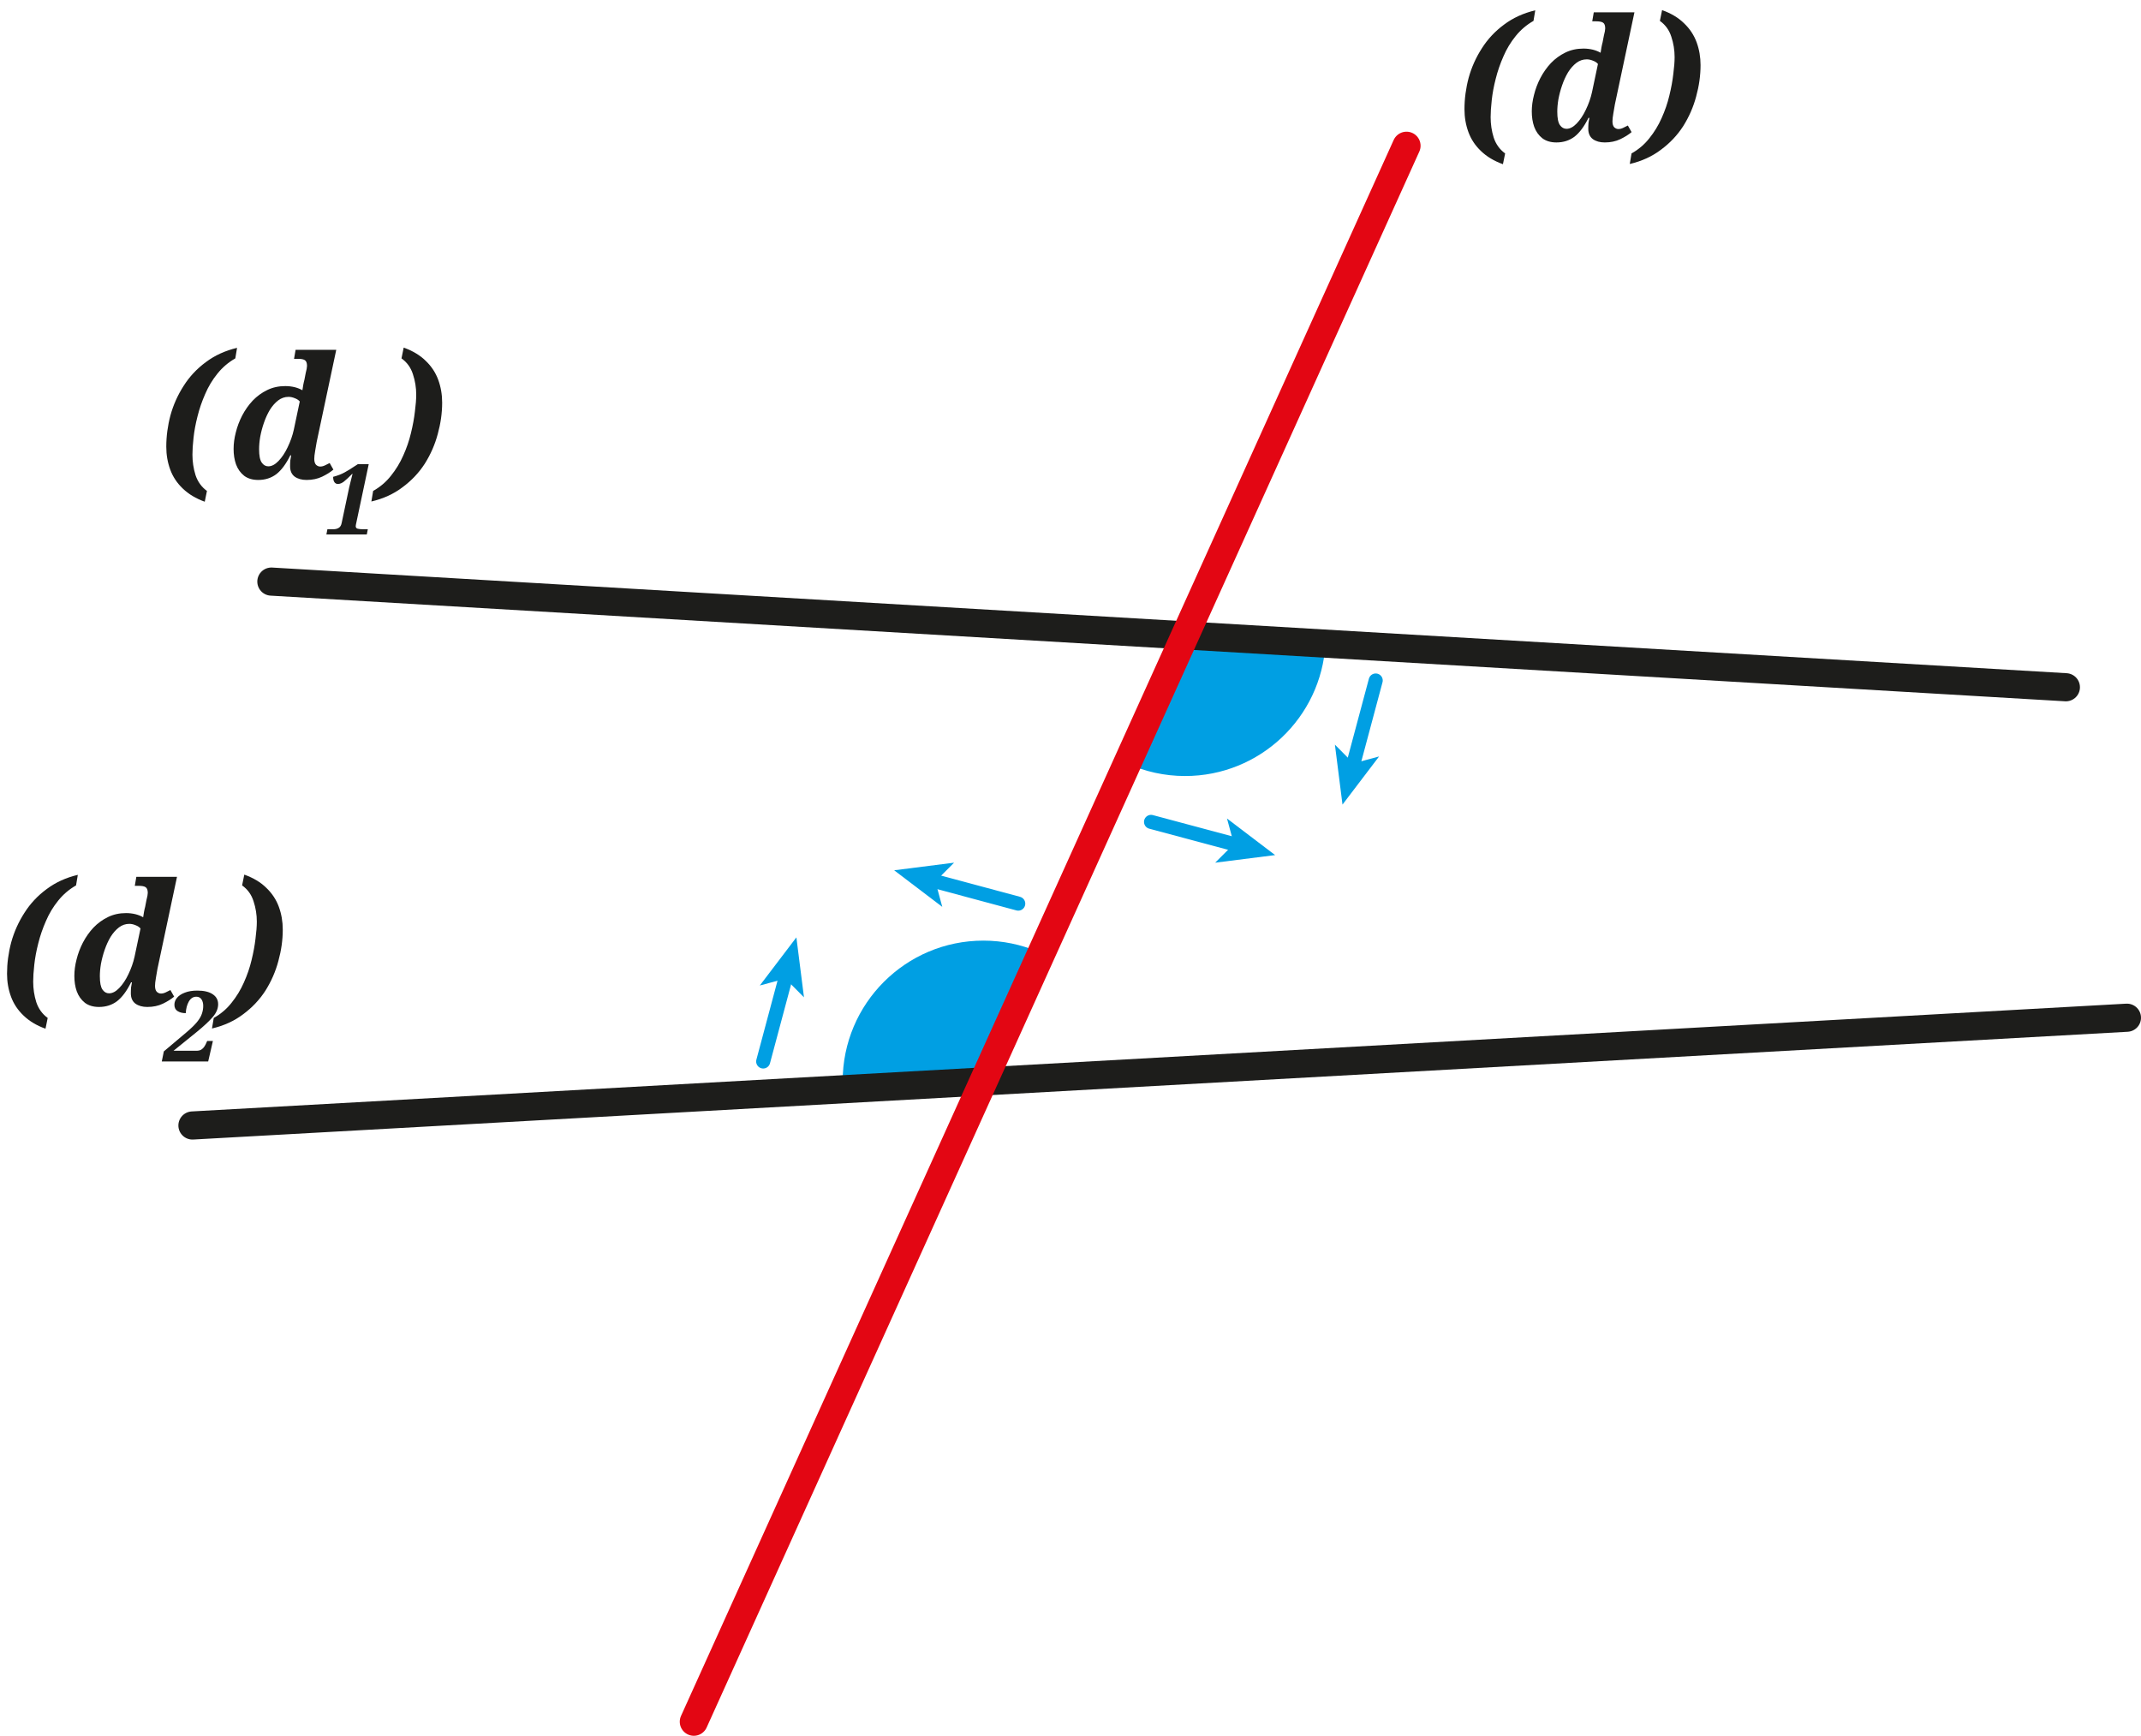
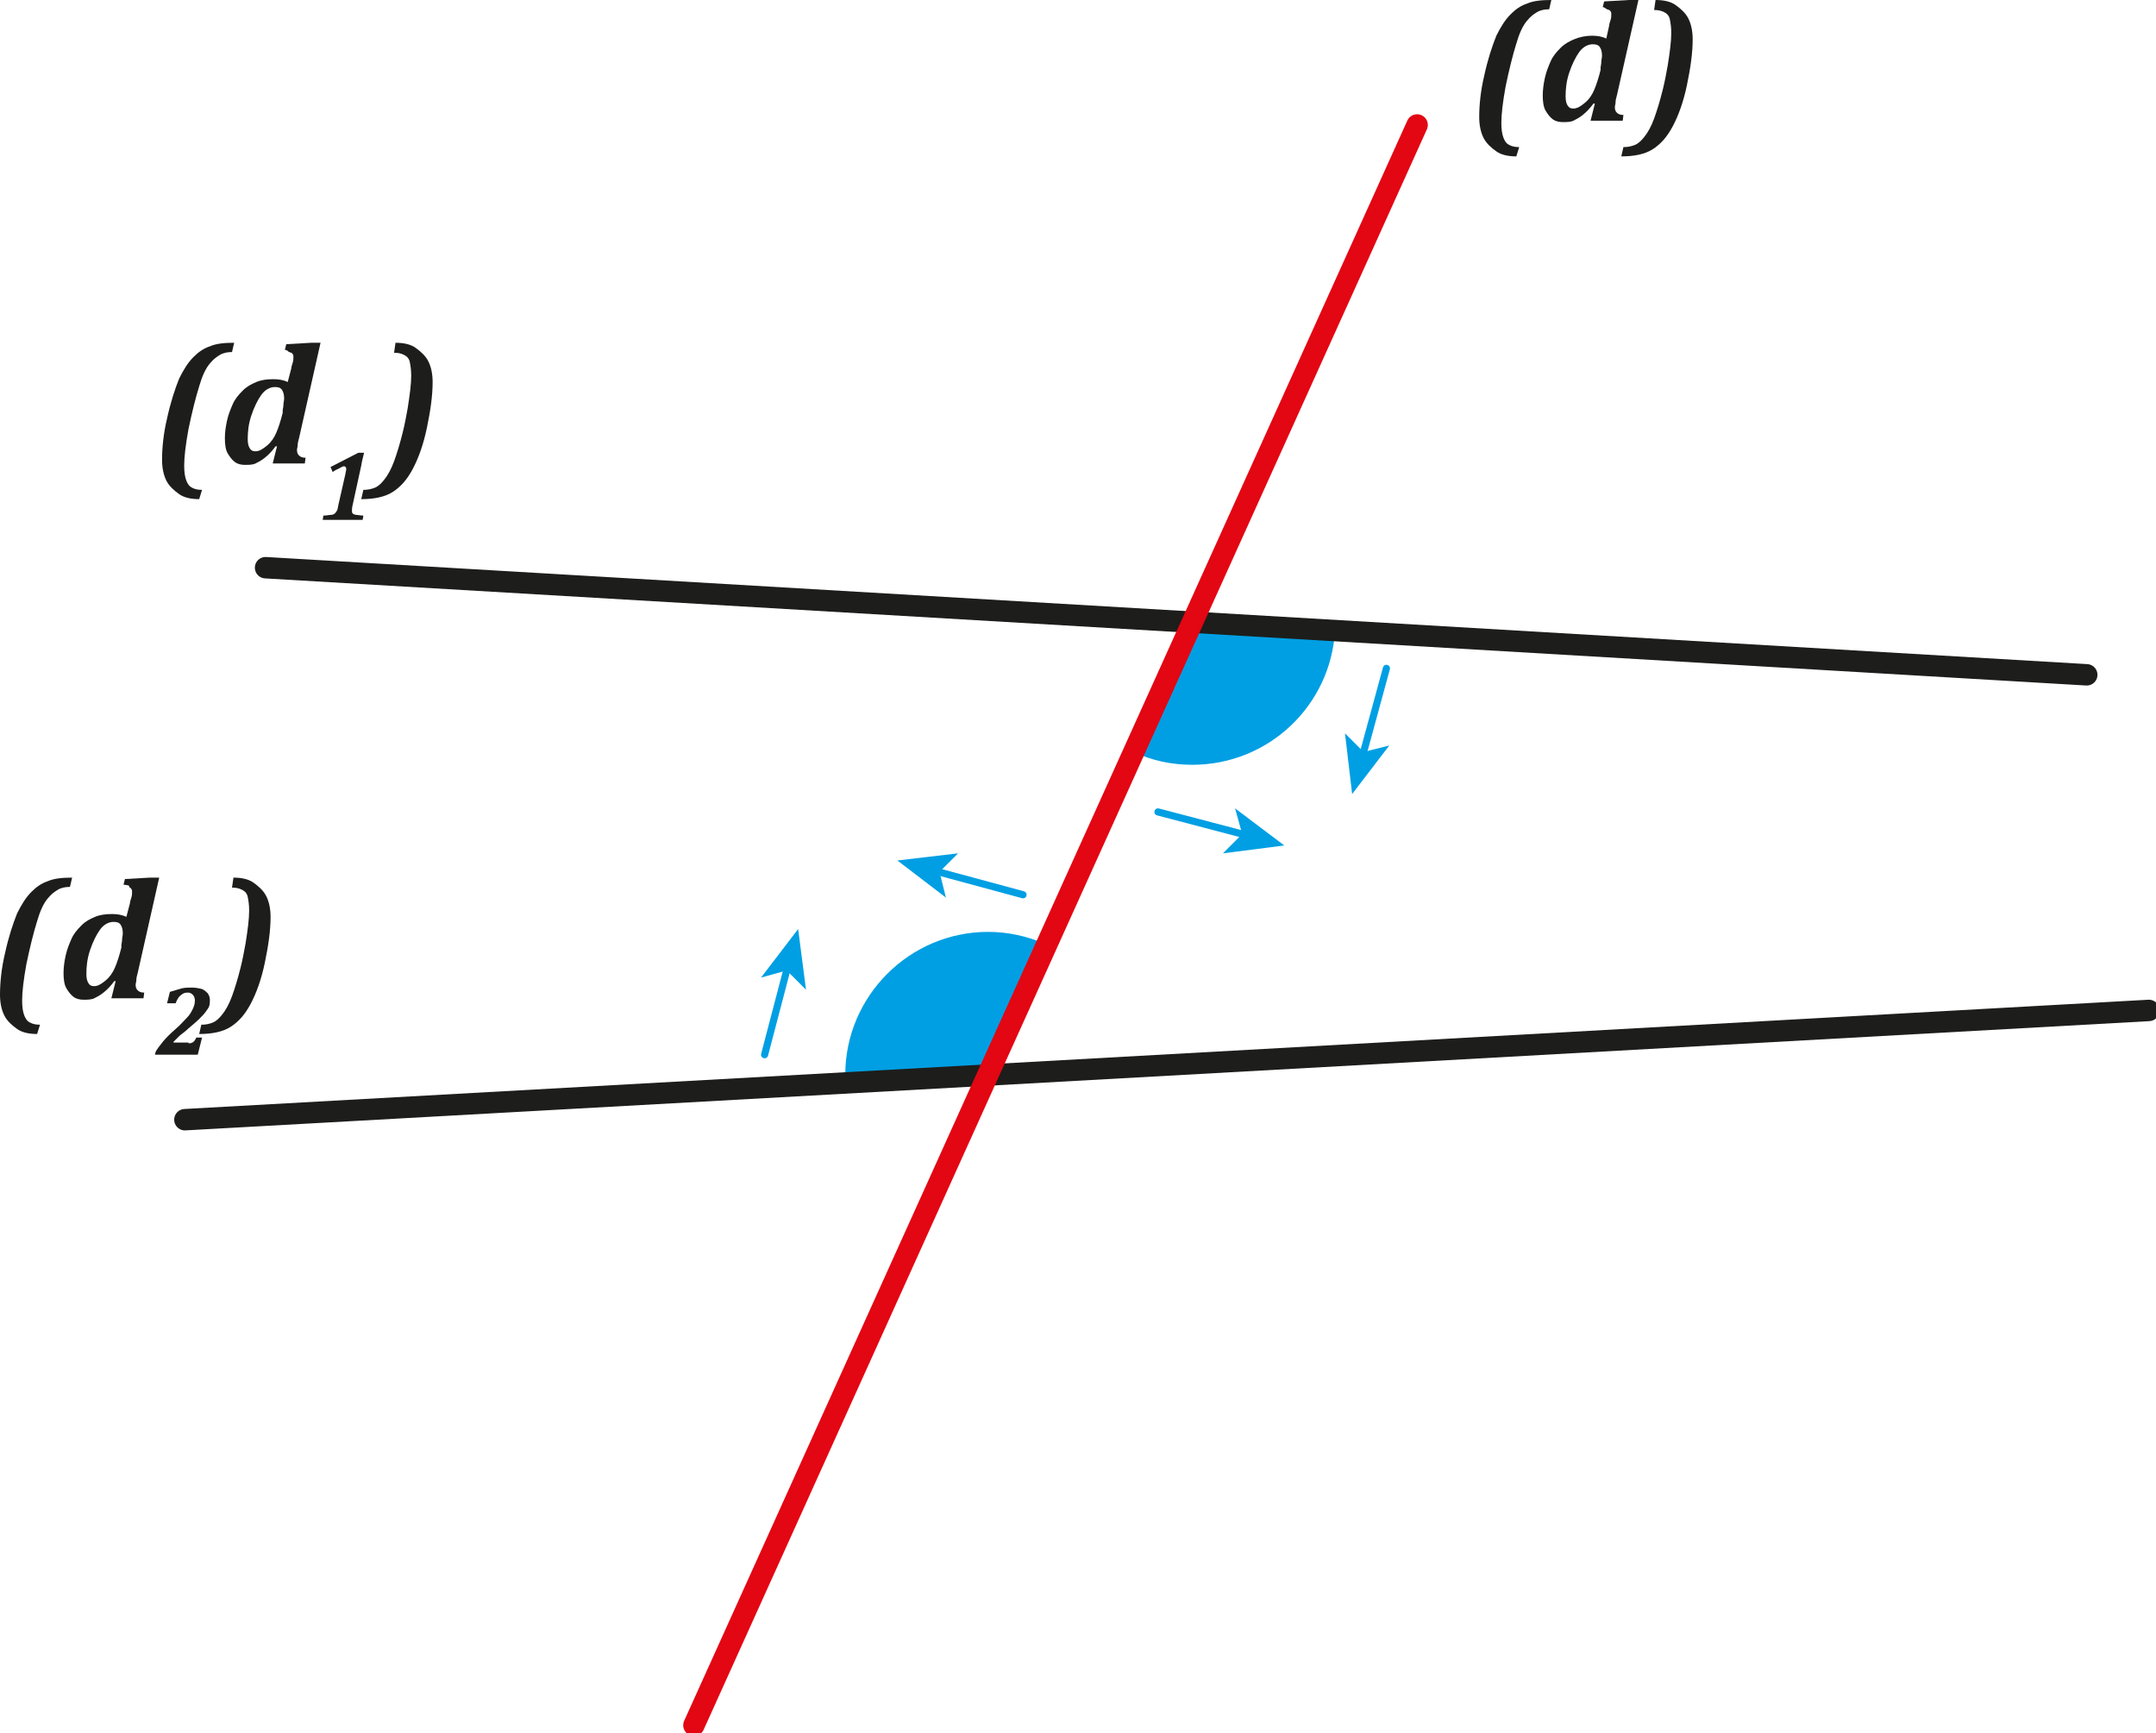
- <svg xmlns="http://www.w3.org/2000/svg" id="Calque_1" data-name="Calque 1" viewBox="0 0 152.19 123.38">
-   <defs>
-     <style>
-       .cls-1 {
-         stroke: #e30613;
-       }
- 
-       .cls-1, .cls-2, .cls-3 {
-         fill: none;
-         stroke-linecap: round;
-         stroke-miterlimit: 10;
-       }
- 
-       .cls-1, .cls-3 {
-         stroke-width: 2px;
-       }
- 
-       .cls-4 {
-         fill: #1d1d1b;
-         font-family: Cambria-BoldItalic, Cambria;
-         font-size: 12px;
-         font-style: italic;
-         font-weight: 700;
-       }
- 
-       .cls-2 {
-         stroke: #009fe3;
-       }
- 
-       .cls-3 {
-         stroke: #1d1d1b;
-       }
- 
-       .cls-5 {
-         fill: #009fe3;
-         stroke-width: 0px;
-       }
-     </style>
-   </defs>
-   <path class="cls-5" d="m94.22,45.75c-.3,5.25-4.66,9.41-9.98,9.41-1.47,0-2.86-.32-4.12-.89l4.12-9.11,9.98.59Z" />
-   <path class="cls-5" d="m73.79,67.65c-1.2-.51-2.51-.79-3.89-.79-5.52,0-10,4.48-10,10,0,.19,0,.37.02.56l9.98-.56,3.89-9.21Z" />
-   <line class="cls-3" x1="19.29" y1="41.34" x2="146.85" y2="48.85" />
-   <line class="cls-3" x1="13.68" y1="80" x2="151.19" y2="72.34" />
-   <line class="cls-1" x1="99.98" y1="10.36" x2="49.32" y2="122.38" />
-   <text class="cls-4" transform="translate(11.32 33.99)">
-     <tspan x="0" y="0">(d</tspan>
-   </text>
-   <text class="cls-4" transform="translate(22.92 37.99) scale(.58)">
-     <tspan x="0" y="0">1</tspan>
-   </text>
-   <text class="cls-4" transform="translate(26.93 33.99)">
-     <tspan x="0" y="0">)</tspan>
-   </text>
-   <text class="cls-4" transform="translate(0 71.45)">
-     <tspan x="0" y="0">(d</tspan>
-   </text>
-   <text class="cls-4" transform="translate(11.6 75.45) scale(.58)">
-     <tspan x="0" y="0">2</tspan>
-   </text>
-   <text class="cls-4" transform="translate(15.6 71.45)">
-     <tspan x="0" y="0">)</tspan>
-   </text>
-   <text class="cls-4" transform="translate(103.6 10)">
-     <tspan x="0" y="0">(d)</tspan>
-   </text>
-   <g>
-     <line class="cls-2" x1="97.79" y1="48.37" x2="96.16" y2="54.46" />
-     <polygon class="cls-5" points="95.43 57.19 94.89 52.93 96.21 54.26 98.03 53.77 95.43 57.19" />
+ <svg xmlns="http://www.w3.org/2000/svg" version="1.1" id="Calque_1" x="0px" y="0px" viewBox="0 0 302 242.6" style="enable-background:new 0 0 302 242.6;" xml:space="preserve">
+   <style type="text/css">
+ 	.st0{fill:#009FE3;}
+ 	.st1{fill:none;stroke:#1D1D1B;stroke-width:3;stroke-linecap:round;stroke-miterlimit:10;}
+ 	.st2{fill:none;stroke:#E30613;stroke-width:3;stroke-linecap:round;stroke-miterlimit:10;}
+ 	.st3{enable-background:new    ;}
+ 	.st4{fill:#1D1D1B;}
+ 	.st5{fill:none;stroke:#009FE3;stroke-linecap:round;stroke-miterlimit:10;}
+ </style>
+   <path class="st0" d="M187,88.3c-0.6,10.5-9.3,18.8-20,18.8c-2.9,0-5.7-0.6-8.2-1.8l8.2-18.2L187,88.3z" />
+   <path class="st0" d="M146.2,132.1c-2.4-1-5-1.6-7.8-1.6c-11,0-20,9-20,20c0,0.4,0,0.7,0,1.1l20-1.1L146.2,132.1z" />
+   <line class="st1" x1="37.2" y1="79.5" x2="292.3" y2="94.5" />
+   <line class="st1" x1="25.9" y1="156.8" x2="301" y2="141.5" />
+   <line class="st2" x1="198.5" y1="17.5" x2="97.2" y2="241.6" />
+   <g class="st3">
+     <path class="st4" d="M27.9,69.9c-1.1,0-2.1-0.2-2.8-0.7s-1.4-1.1-1.8-1.9s-0.6-1.8-0.6-2.9c0-1.7,0.2-3.7,0.7-5.8   c0.5-2.3,1.1-4.1,1.7-5.6c0.6-1.2,1.2-2.2,2-3c0.7-0.7,1.4-1.2,2.3-1.5c0.9-0.4,2.1-0.5,3.4-0.5l-0.3,1.3c-0.6,0-1.2,0.1-1.7,0.4   s-0.9,0.6-1.4,1.2c-0.6,0.7-1.1,1.8-1.5,3.2c-0.5,1.6-1,3.6-1.5,6c-0.4,2.2-0.6,3.9-0.6,5.1c0,0.9,0.1,1.6,0.3,2.1s0.4,0.8,0.8,1   s0.8,0.3,1.4,0.3L27.9,69.9z" />
+     <path class="st4" d="M40.8,51.6c0-0.2,0.1-0.5,0.2-0.8s0.1-0.6,0.1-0.8c0-0.2,0-0.3-0.1-0.4s-0.1-0.2-0.2-0.2s-0.2-0.1-0.3-0.1   S40.3,49,39.9,49l0.2-0.8l3.5-0.2h1.3l-3,13.3c-0.1,0.4-0.2,0.7-0.2,1s-0.1,0.5-0.1,0.7c0,0.4,0.1,0.6,0.3,0.8s0.5,0.3,0.9,0.3   l-0.1,0.8h-4.5l0.6-2.4l-0.2,0c-0.5,0.7-1,1.2-1.5,1.6s-0.9,0.6-1.3,0.8s-1,0.2-1.5,0.2c-0.5,0-1-0.1-1.4-0.4s-0.7-0.7-1-1.2   s-0.4-1.3-0.4-2.1c0-0.8,0.1-1.6,0.3-2.5s0.5-1.6,0.8-2.3s0.8-1.3,1.4-1.9s1.2-0.9,1.9-1.2s1.5-0.4,2.4-0.4c0.7,0,1.4,0.1,2,0.4   L40.8,51.6z M39.6,57.5c0-0.2,0.1-0.5,0.1-0.8s0.1-0.6,0.1-0.9c0-0.5-0.1-0.9-0.3-1.2s-0.5-0.4-1-0.4c-0.7,0-1.4,0.4-1.9,1.1   s-1,1.7-1.4,2.9s-0.5,2.3-0.5,3.3c0,0.6,0.1,1,0.3,1.3s0.4,0.4,0.8,0.4c0.5,0,1-0.3,1.6-0.8s1-1.1,1.3-1.8s0.6-1.6,0.9-2.8   L39.6,57.5z" />
+   </g>
+   <g class="st3">
+     <path class="st4" d="M49.4,70.7c-0.1,0.4-0.1,0.7-0.1,0.8c0,0.2,0,0.3,0.1,0.4c0.1,0.1,0.3,0.2,0.5,0.2c0.2,0,0.6,0.1,1,0.1   l-0.1,0.6h-5.6l0.1-0.6c0.5,0,0.8-0.1,1.1-0.1c0.2,0,0.4-0.1,0.5-0.2c0.1-0.1,0.2-0.2,0.3-0.4c0.1-0.1,0.1-0.4,0.2-0.8l1-4.4   c0-0.2,0.1-0.4,0.1-0.6c0-0.1,0-0.2-0.1-0.3c-0.1-0.1-0.1-0.1-0.2-0.1c-0.1,0-0.2,0-0.3,0.1c-0.1,0-0.2,0.1-0.4,0.2   c-0.2,0.1-0.5,0.2-0.9,0.5l-0.3-0.7l3.9-2H51c-0.1,0.5-0.3,1.1-0.4,1.8L49.4,70.7z" />
+   </g>
+   <g class="st3">
+     <path class="st4" d="M55.4,48c1.1,0,2.1,0.2,2.8,0.7s1.4,1.1,1.8,1.9s0.6,1.8,0.6,2.9c0,1.9-0.3,4-0.8,6.4s-1.2,4.3-2,5.8   s-1.7,2.5-2.8,3.2s-2.6,1-4.4,1l0.3-1.3c0.6,0,1.1-0.1,1.6-0.3s0.9-0.6,1.3-1.1c0.5-0.6,1-1.5,1.4-2.6s0.8-2.4,1.2-4   c0.3-1.2,0.5-2.3,0.7-3.4c0.3-1.9,0.5-3.4,0.5-4.6c0-0.8-0.1-1.4-0.2-1.9s-0.4-0.8-0.8-1s-0.8-0.3-1.4-0.3L55.4,48z" />
+   </g>
+   <g class="st3">
+     <path class="st4" d="M5.2,144.8c-1.1,0-2.1-0.2-2.8-0.7s-1.4-1.1-1.8-1.9S0,140.4,0,139.3c0-1.7,0.2-3.7,0.7-5.8   c0.5-2.3,1.1-4.1,1.7-5.6c0.6-1.2,1.2-2.2,2-3c0.7-0.7,1.4-1.2,2.3-1.5c0.9-0.4,2.1-0.5,3.4-0.5l-0.3,1.3c-0.6,0-1.2,0.1-1.7,0.4   s-0.9,0.6-1.4,1.2c-0.6,0.7-1.1,1.8-1.5,3.2c-0.5,1.6-1,3.6-1.5,6c-0.4,2.2-0.6,3.9-0.6,5.1c0,0.9,0.1,1.6,0.3,2.1s0.4,0.8,0.8,1   s0.8,0.3,1.4,0.3L5.2,144.8z" />
+     <path class="st4" d="M18.2,126.5c0-0.2,0.1-0.5,0.2-0.8s0.1-0.6,0.1-0.8c0-0.2,0-0.3-0.1-0.4s-0.1-0.2-0.2-0.2S18.1,124,18,124   s-0.3-0.1-0.7-0.1l0.2-0.8l3.5-0.2h1.3l-3,13.3c-0.1,0.4-0.2,0.7-0.2,1s-0.1,0.5-0.1,0.7c0,0.4,0.1,0.6,0.3,0.8s0.5,0.3,0.9,0.3   l-0.1,0.8h-4.5l0.6-2.4l-0.2,0c-0.5,0.7-1,1.2-1.5,1.6s-0.9,0.6-1.3,0.8s-1,0.2-1.5,0.2c-0.5,0-1-0.1-1.4-0.4s-0.7-0.7-1-1.2   s-0.4-1.3-0.4-2.1c0-0.8,0.1-1.6,0.3-2.5s0.5-1.6,0.8-2.3s0.8-1.3,1.4-1.9s1.2-0.9,1.9-1.2s1.5-0.4,2.4-0.4c0.7,0,1.4,0.1,2,0.4   L18.2,126.5z M17,132.4c0-0.2,0.1-0.5,0.1-0.8s0.1-0.6,0.1-0.9c0-0.5-0.1-0.9-0.3-1.2s-0.5-0.4-1-0.4c-0.7,0-1.4,0.4-1.9,1.1   s-1,1.7-1.4,2.9s-0.5,2.3-0.5,3.3c0,0.6,0.1,1,0.3,1.3s0.4,0.4,0.8,0.4c0.5,0,1-0.3,1.6-0.8s1-1.1,1.3-1.8s0.6-1.6,0.9-2.8   L17,132.4z" />
+   </g>
+   <g class="st3">
+     <path class="st4" d="M26.4,146.1c0.2,0,0.4,0,0.5-0.1c0.1,0,0.2-0.1,0.3-0.2c0.1-0.1,0.2-0.3,0.3-0.5h0.8l-0.6,2.4h-6l0.1-0.4   c0.2-0.4,0.6-0.9,1-1.4c0.4-0.5,1-1.1,1.8-1.8c0.7-0.6,1.2-1.2,1.6-1.6s0.6-0.8,0.8-1.2c0.2-0.4,0.3-0.8,0.3-1.2   c0-0.3-0.1-0.6-0.3-0.8s-0.4-0.3-0.7-0.3c-0.4,0-0.7,0.1-1,0.4c-0.3,0.2-0.5,0.6-0.7,1.1h-1.2l0.4-1.6c0.7-0.2,1.3-0.4,1.7-0.5   c0.5-0.1,0.9-0.1,1.4-0.1c0.5,0,1,0.1,1.4,0.2c0.4,0.2,0.6,0.4,0.8,0.6c0.2,0.3,0.3,0.6,0.3,0.9c0,0.3,0,0.6-0.1,0.9   s-0.3,0.5-0.5,0.8c-0.2,0.3-0.5,0.6-0.9,1c-0.4,0.4-0.9,0.8-1.6,1.4c-0.3,0.3-0.7,0.6-1.1,0.9c-0.4,0.4-0.7,0.7-0.9,0.9l0,0.1H26.4   z" />
+   </g>
+   <g class="st3">
+     <path class="st4" d="M32.7,122.9c1.1,0,2.1,0.2,2.8,0.7s1.4,1.1,1.8,1.9s0.6,1.8,0.6,2.9c0,1.9-0.3,4-0.8,6.4s-1.2,4.3-2,5.8   s-1.7,2.5-2.8,3.2s-2.6,1-4.4,1l0.3-1.3c0.6,0,1.1-0.1,1.6-0.3s0.9-0.6,1.3-1.1c0.5-0.6,1-1.5,1.4-2.6s0.8-2.4,1.2-4   c0.3-1.2,0.5-2.3,0.7-3.4c0.3-1.9,0.5-3.4,0.5-4.6c0-0.8-0.1-1.4-0.2-1.9s-0.4-0.8-0.8-1s-0.8-0.3-1.4-0.3L32.7,122.9z" />
+   </g>
+   <g class="st3">
+     <path class="st4" d="M212.4,21.9c-1.1,0-2.1-0.2-2.8-0.7s-1.4-1.1-1.8-1.9s-0.6-1.8-0.6-2.9c0-1.7,0.2-3.7,0.7-5.8   c0.5-2.3,1.1-4.1,1.7-5.6c0.6-1.2,1.2-2.2,2-3c0.7-0.7,1.4-1.2,2.3-1.5c0.9-0.4,2.1-0.5,3.4-0.5L217,1.3c-0.6,0-1.2,0.1-1.7,0.4   s-0.9,0.6-1.4,1.2c-0.6,0.7-1.1,1.8-1.5,3.2c-0.5,1.6-1,3.6-1.5,6c-0.4,2.2-0.6,3.9-0.6,5.1c0,0.9,0.1,1.6,0.3,2.1s0.4,0.8,0.8,1   s0.8,0.3,1.4,0.3L212.4,21.9z" />
+     <path class="st4" d="M225.4,3.6c0-0.2,0.1-0.5,0.2-0.8s0.1-0.6,0.1-0.8c0-0.2,0-0.3-0.1-0.4s-0.1-0.2-0.2-0.2s-0.2-0.1-0.3-0.1   S224.8,1,224.5,1l0.2-0.8l3.5-0.2h1.3l-3,13.3c-0.1,0.4-0.2,0.7-0.2,1s-0.1,0.5-0.1,0.7c0,0.4,0.1,0.6,0.3,0.8s0.5,0.3,0.9,0.3   l-0.1,0.8h-4.5l0.6-2.4l-0.2,0c-0.5,0.7-1,1.2-1.5,1.6s-0.9,0.6-1.3,0.8s-1,0.2-1.5,0.2c-0.5,0-1-0.1-1.4-0.4s-0.7-0.7-1-1.2   s-0.4-1.3-0.4-2.1c0-0.8,0.1-1.6,0.3-2.5s0.5-1.6,0.8-2.3s0.8-1.3,1.4-1.9s1.2-0.9,1.9-1.2S222.1,5,223,5c0.7,0,1.4,0.1,2,0.4   L225.4,3.6z M224.2,9.5c0-0.2,0.1-0.5,0.1-0.8s0.1-0.6,0.1-0.9c0-0.5-0.1-0.9-0.3-1.2s-0.5-0.4-1-0.4c-0.7,0-1.4,0.4-1.9,1.1   s-1,1.7-1.4,2.9s-0.5,2.3-0.5,3.3c0,0.6,0.1,1,0.3,1.3s0.4,0.4,0.8,0.4c0.5,0,1-0.3,1.6-0.8s1-1.1,1.3-1.8s0.6-1.6,0.9-2.8   L224.2,9.5z" />
+     <path class="st4" d="M231.9,0c1.1,0,2.1,0.2,2.8,0.7s1.4,1.1,1.8,1.9s0.6,1.8,0.6,2.9c0,1.9-0.3,4-0.8,6.4s-1.2,4.3-2,5.8   s-1.7,2.5-2.8,3.2s-2.6,1-4.4,1l0.3-1.3c0.6,0,1.1-0.1,1.6-0.3s0.9-0.6,1.3-1.1c0.5-0.6,1-1.5,1.4-2.6s0.8-2.4,1.2-4   c0.3-1.2,0.5-2.3,0.7-3.4c0.3-1.9,0.5-3.4,0.5-4.6c0-0.8-0.1-1.4-0.2-1.9s-0.4-0.8-0.8-1s-0.8-0.3-1.4-0.3L231.9,0z" />
  </g>
  <g>
-     <line class="cls-2" x1="54.25" y1="75.45" x2="55.88" y2="69.36" />
-     <polygon class="cls-5" points="56.61 66.63 57.15 70.89 55.83 69.56 54.01 70.05 56.61 66.63" />
+     <line class="st5" x1="194.2" y1="93.6" x2="190.9" y2="105.7" />
+     <polygon class="st0" points="189.4,111.2 188.4,102.7 191,105.3 194.6,104.4  " />
  </g>
  <g>
-     <line class="cls-2" x1="81.82" y1="58.42" x2="87.91" y2="60.05" />
-     <polygon class="cls-5" points="90.64 60.78 86.38 61.32 87.71 59.99 87.22 58.18 90.64 60.78" />
+     <line class="st5" x1="107.1" y1="147.7" x2="110.3" y2="135.5" />
+     <polygon class="st0" points="111.8,130.1 112.9,138.6 110.2,135.9 106.6,136.9  " />
  </g>
  <g>
-     <line class="cls-2" x1="72.38" y1="64.23" x2="66.28" y2="62.59" />
-     <polygon class="cls-5" points="63.56 61.86 67.82 61.32 66.49 62.65 66.98 64.46 63.56 61.86" />
+     <line class="st5" x1="162.2" y1="113.7" x2="174.4" y2="116.9" />
+     <polygon class="st0" points="179.9,118.4 171.3,119.5 174,116.8 173,113.2  " />
+   </g>
+   <g>
+     <line class="st5" x1="143.3" y1="125.3" x2="131.1" y2="122" />
+     <polygon class="st0" points="125.7,120.5 134.2,119.5 131.6,122.1 132.5,125.7  " />
  </g>
</svg>
